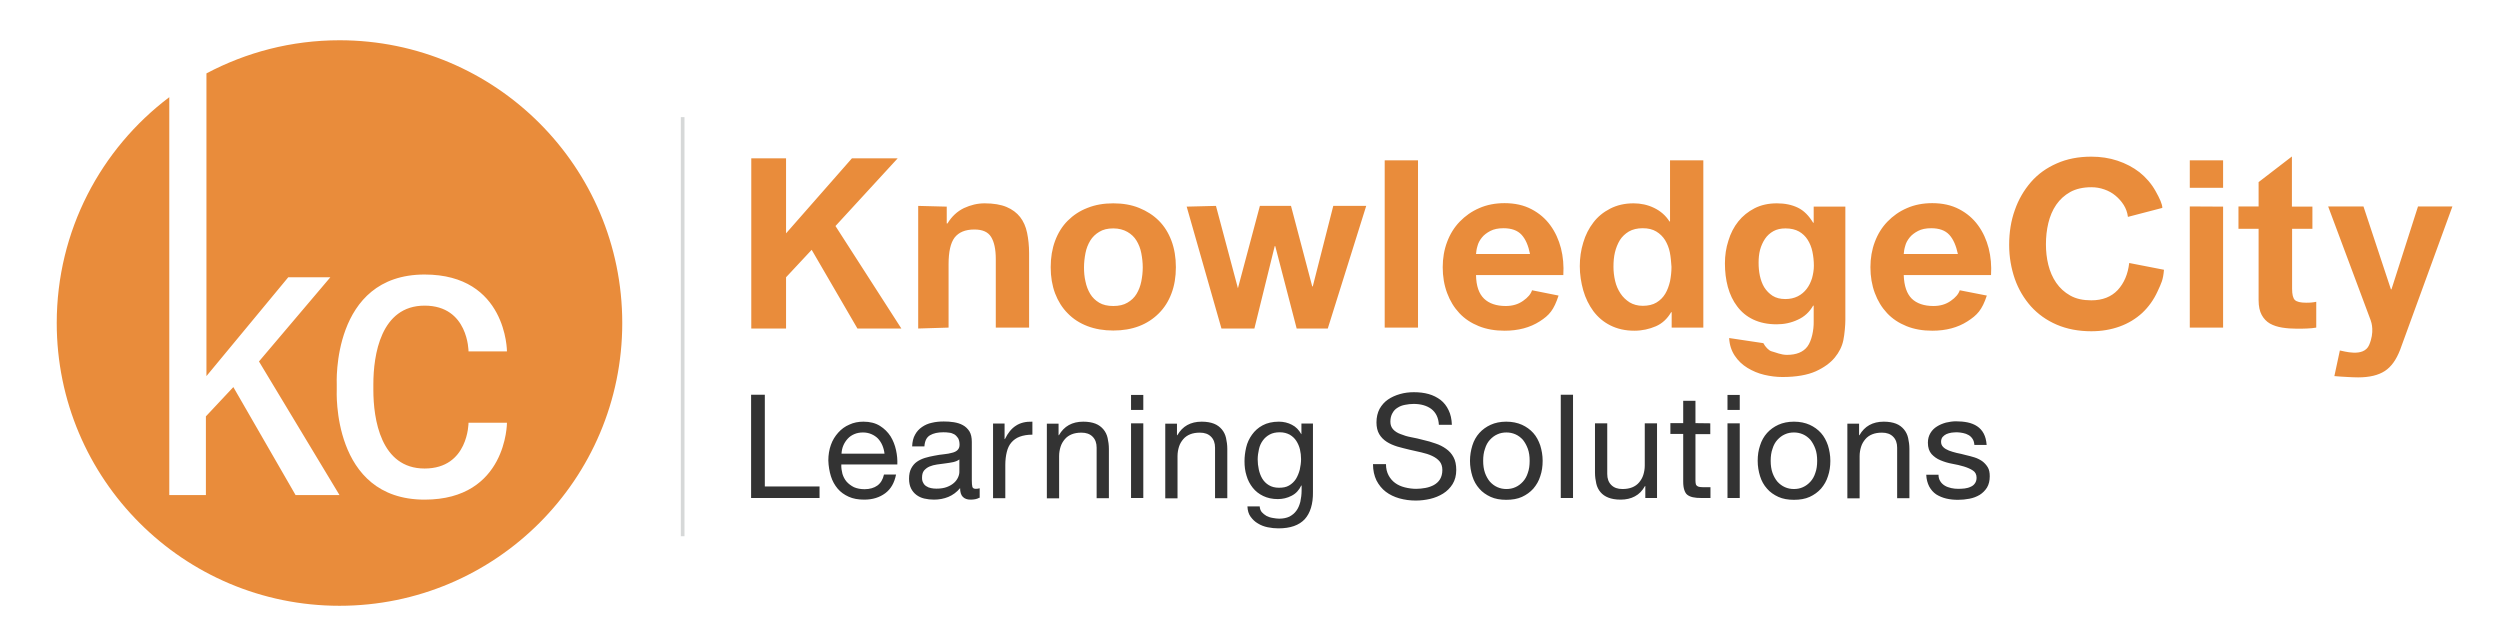
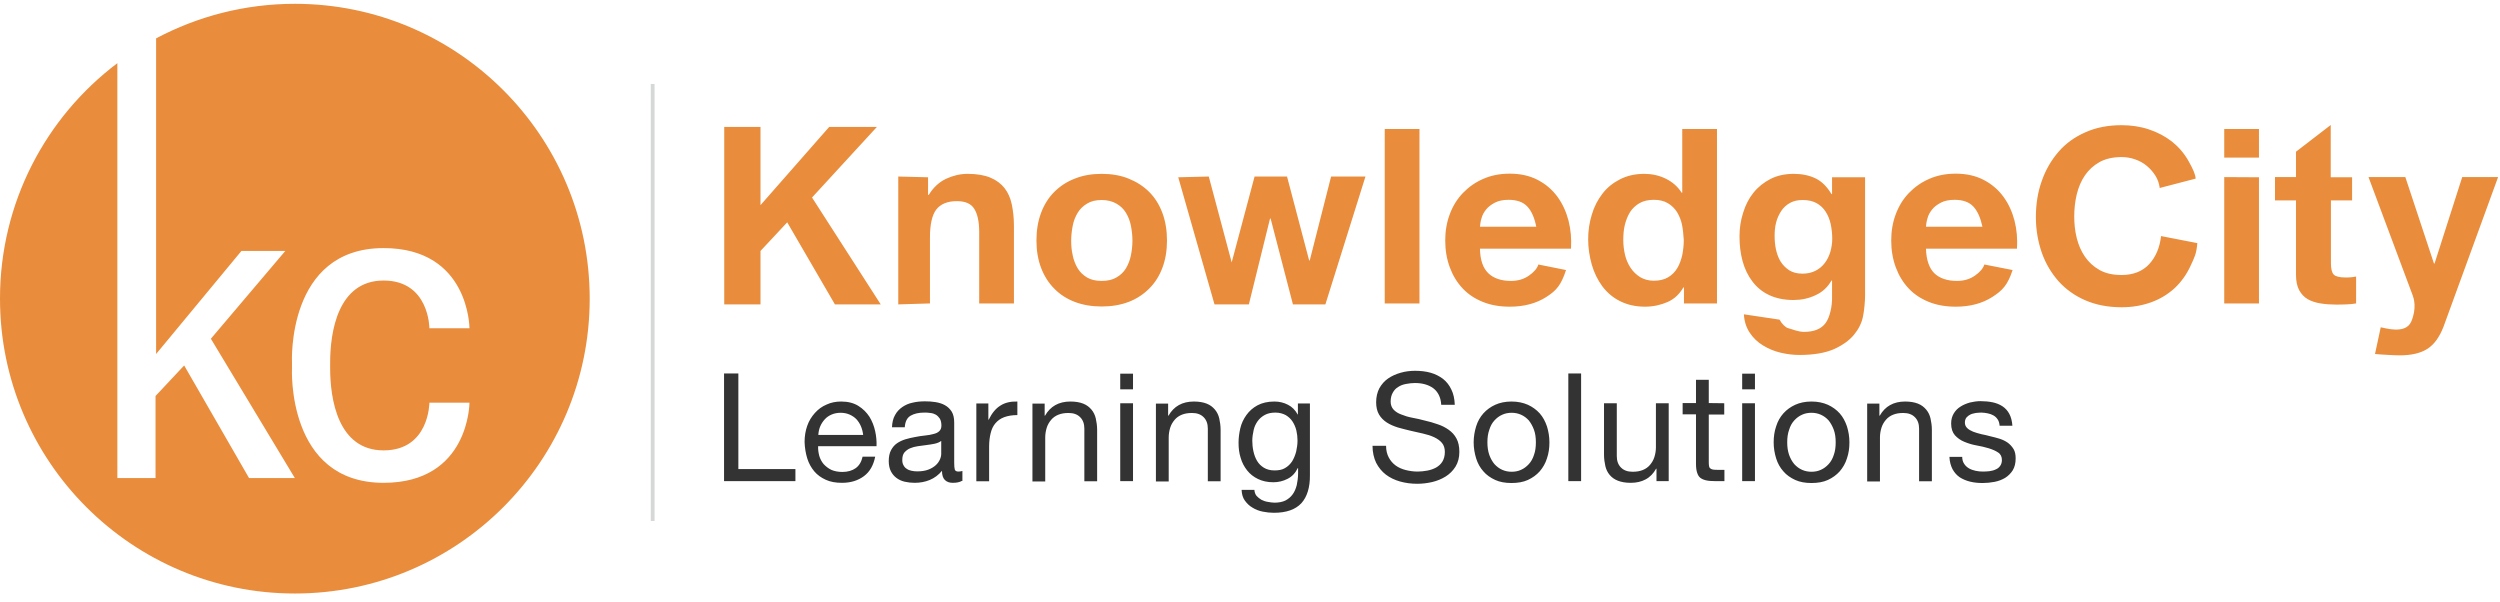
- <svg xmlns="http://www.w3.org/2000/svg" version="1.1" id="Layer_1" x="0" y="0" viewBox="0 0 1366 348" xml:space="preserve">
+ <svg xmlns="http://www.w3.org/2000/svg" version="1.1" id="Layer_1" x="0" y="0" viewBox="31 20 1310 315" xml:space="preserve">
  <style>
-     .st0{fill:#e98c3b}.st1{fill:#333}
+     .st0{fill:#e98c3b}
+     .st1{fill:#333}
  </style>
  <path class="st0" d="M185.5 22c-26.3 0-51 6.6-72.7 18.1v165.4l44.7-54h23l-39 46 44 73h-24l-34-59-15 16v43h-20V53.1C55.1 81.3 31 126.1 31 176.5 31 261.8 100.2 331 185.5 331S340 261.8 340 176.5 270.8 22 185.5 22zM232 256c24 0 24-25 24-25h21s0 42-45 42c-51 0-48-60-48-60v-3s-3-60 48-60c45 0 45 42 45 42h-21s0-25-24-25-28 27-28 43v3c0 16 4 43 28 43zM429.5 86.5v41l36-41h25l-34 37 36 56h-24l-25-43-14 15v28h-19v-93h19zM517.3 112.9v9.2h.4c2.3-3.8 5.3-6.6 9-8.4 3.7-1.7 7.4-2.6 11.3-2.6 4.9 0 8.9.7 12 2s5.6 3.2 7.4 5.5 3.1 5.2 3.8 8.6c.7 3.4 1.1 7.1 1.1 11.2V179h-18.2v-37.4c0-5.5-.9-9.5-2.6-12.2s-4.7-4-9.1-4c-5 0-8.5 1.5-10.8 4.4-2.2 2.9-3.3 7.8-3.3 14.5V179l-16.6.5v-67l15.6.4zM576.5 131.6c1.6-4.3 3.9-8 6.9-11s6.6-5.4 10.8-7c4.2-1.7 8.9-2.5 14.1-2.5s9.9.8 14.1 2.5 7.8 4 10.8 7 5.3 6.7 6.9 11 2.4 9.1 2.4 14.4-.8 10.1-2.4 14.3c-1.6 4.3-3.9 7.9-6.9 10.9s-6.6 5.4-10.8 7-8.9 2.4-14.1 2.4-9.9-.8-14.1-2.4-7.8-3.9-10.8-7c-3-3-5.3-6.7-6.9-10.9-1.6-4.3-2.4-9-2.4-14.3s.8-10.1 2.4-14.4zm16.6 22.2c.5 2.5 1.4 4.8 2.6 6.8s2.9 3.6 4.9 4.8 4.6 1.8 7.7 1.8 5.7-.6 7.7-1.8c2.1-1.2 3.8-2.8 5-4.8s2.1-4.3 2.6-6.8.8-5.1.8-7.7-.3-5.2-.8-7.8-1.4-4.8-2.6-6.8-2.9-3.6-5-4.8-4.7-1.9-7.7-1.9c-3.1 0-5.6.6-7.7 1.9-2 1.2-3.7 2.8-4.9 4.8s-2.1 4.2-2.6 6.8-.8 5.2-.8 7.8.2 5.1.8 7.7zM708.5 179.5l-11.7-45h-.3l-11.1 45h-18l-19-66.6 16-.4 12 45 12-45h17l11.6 44h.3l11.2-44h18l-21 67h-17zM774.8 87.6V179h-18.2V87.6h18.2zM810.9 163.2c2.7 2.6 6.7 4 11.8 4 3.7 0 6.8-.9 9.5-2.8 2.6-1.8 4.3-3.8 4.9-5.8l14.5 2.9c-2.6 7.9-5 10.7-10.3 14.1s-11.7 5.1-19.2 5.1c-5.2 0-9.9-.8-14.1-2.5s-7.7-4-10.6-7.1-5.1-6.7-6.7-11-2.4-9-2.4-14.1c0-4.9.8-9.6 2.4-13.8 1.6-4.3 3.9-8 6.9-11.1s6.5-5.6 10.7-7.4c4.1-1.8 8.7-2.7 13.8-2.7 5.6 0 10.5 1.1 14.7 3.3s7.6 5.1 10.3 8.8 4.6 7.9 5.8 12.5c1.2 4.7 1.6 9.6 1.3 14.7h-47.7c.1 6 1.6 10.2 4.4 12.9zm20.5-34.9c-2.2-2.4-5.5-3.6-9.9-3.6-2.9 0-5.3.5-7.2 1.5s-3.5 2.2-4.6 3.6c-1.2 1.5-2 3-2.4 4.6-.5 1.6-.7 3.1-.8 4.4H836c-.9-4.6-2.4-8.1-4.6-10.5zM913.1 170.6c-2.1 3.6-4.9 6.2-8.4 7.7s-7.4 2.4-11.7 2.4c-5 0-9.3-1-13.1-2.9s-6.8-4.5-9.3-7.8c-2.4-3.3-4.3-7.1-5.5-11.3-1.2-4.3-1.9-8.7-1.9-13.3 0-4.4.6-8.7 1.9-12.9 1.2-4.1 3.1-7.8 5.5-10.9 2.4-3.2 5.5-5.7 9.2-7.6s7.9-2.9 12.8-2.9c3.9 0 7.7.8 11.2 2.5s6.3 4.1 8.4 7.4h.3V87.6h18.2V179h-17.3v-8.4h-.3zm-.7-32.7c-.5-2.5-1.4-4.7-2.6-6.7-1.2-1.9-2.8-3.5-4.8-4.7s-4.4-1.8-7.4-1.8-5.5.6-7.6 1.8c-2 1.2-3.7 2.8-4.9 4.7-1.2 2-2.1 4.2-2.7 6.7s-.8 5.1-.8 7.9c0 2.6.3 5.1.9 7.7s1.6 4.8 2.9 6.8 3 3.6 5 4.9c2 1.2 4.4 1.9 7.2 1.9 3 0 5.5-.6 7.5-1.8s3.6-2.8 4.8-4.8 2-4.3 2.6-6.8c.5-2.6.8-5.2.8-7.9-.2-2.8-.4-5.4-.9-7.9zM1007.2 185.9c-.7 3.4-2.3 6.6-4.7 9.5s-5.8 5.4-10.4 7.5c-4.5 2-10.6 3.1-18.2 3.1-3.2 0-6.5-.4-9.9-1.2s-6.4-2.1-9.2-3.8-5.1-3.9-6.9-6.6-2.9-5.9-3.1-9.7l18.7 2.8c1 2 3 4 4.3 4.4 2.7.7 5.3 2 8.6 2 5.1 0 8.9-1.5 11.2-4.6s3.5-9 3.4-13.6V167h-.3c-2 3.5-4.8 6.1-8.4 7.7-3.6 1.7-7.4 2.5-11.5 2.5-5 0-9.2-.9-12.8-2.6s-6.5-4.1-8.8-7.2c-2.3-3-4-6.6-5.1-10.6-1.1-4.1-1.6-8.3-1.6-12.9 0-4.3.6-8.4 1.9-12.4 1.2-4 3-7.5 5.4-10.5s5.4-5.4 8.9-7.2 7.6-2.7 12.2-2.7c4.4 0 8.2.8 11.5 2.4s6 4.4 8.3 8.2h.3v-8.8h17.3v62c0 2.6-.4 7.6-1.1 11zm-24.9-24c2-1 3.6-2.4 4.9-4.1s2.2-3.6 2.9-5.8c.6-2.2 1-4.5 1-6.8 0-2.7-.3-5.3-.8-7.7s-1.4-4.6-2.6-6.5-2.8-3.4-4.7-4.5c-2-1.1-4.4-1.7-7.4-1.7-2.6 0-4.8.5-6.6 1.5s-3.4 2.4-4.6 4.2-2.1 3.8-2.7 6c-.6 2.3-.8 4.6-.8 7.1 0 2.4.2 4.8.7 7.1s1.3 4.5 2.4 6.3c1.2 1.9 2.7 3.4 4.5 4.6 1.9 1.2 4.2 1.8 7 1.8 2.6 0 4.8-.5 6.8-1.5zM1044.6 163.2c2.7 2.6 6.7 4 11.8 4 3.7 0 6.8-.9 9.5-2.8 2.6-1.8 4.3-3.8 4.9-5.8l14.8 2.9c-2.6 7.9-5.3 10.7-10.6 14.1s-11.7 5.1-19.2 5.1c-5.2 0-9.9-.8-14.1-2.5s-7.7-4-10.6-7.1-5.1-6.7-6.7-11-2.4-9-2.4-14.1c0-4.9.8-9.6 2.4-13.8 1.6-4.3 3.9-8 6.9-11.1s6.5-5.6 10.7-7.4c4.1-1.8 8.7-2.7 13.8-2.7 5.6 0 10.5 1.1 14.7 3.3s7.6 5.1 10.3 8.8 4.6 7.9 5.8 12.5c1.2 4.7 1.6 9.6 1.3 14.7h-47.7c.2 6 1.7 10.2 4.4 12.9zm20.5-34.9c-2.2-2.4-5.5-3.6-9.9-3.6-2.9 0-5.3.5-7.2 1.5s-3.5 2.2-4.6 3.6c-1.2 1.5-2 3-2.4 4.6-.5 1.6-.7 3.1-.8 4.4h29.6c-1-4.6-2.5-8.1-4.7-10.5zM1160.4 112c-1.2-1.9-2.7-3.6-4.5-5.1s-3.8-2.6-6.1-3.4-4.6-1.2-7.1-1.2c-4.5 0-8.4.9-11.5 2.6-3.2 1.8-5.7 4.1-7.7 7s-3.4 6.3-4.3 10c-.9 3.8-1.3 7.6-1.3 11.6 0 3.8.4 7.6 1.3 11.2s2.3 6.9 4.3 9.8 4.5 5.2 7.7 7 7 2.6 11.5 2.6c6.1 0 10.9-1.9 14.4-5.6 3.5-3.8 5.6-8.7 6.3-14.8l19 3.7c-.5 5.7-1.4 7.2-3.5 11.8s-4.9 8.5-8.4 11.8c-3.5 3.2-7.6 5.7-12.3 7.4s-9.9 2.6-15.5 2.6c-7 0-13.3-1.2-18.9-3.6s-10.3-5.8-14.1-10c-3.8-4.3-6.8-9.3-8.8-15-2-5.8-3.1-12-3.1-18.6 0-6.8 1-13.2 3.1-19 2-5.8 5-10.9 8.8-15.3s8.6-7.8 14.1-10.2c5.6-2.5 11.9-3.7 18.9-3.7 5 0 9.8.7 14.3 2.2s8.5 3.6 12 6.3c3.5 2.8 6.5 6.2 8.8 10.3s3.7 7.2 3.7 9.2l-18.8 4.9c-.3-2.4-1.1-4.6-2.3-6.5zM1196.5 102.6v-15h18.2v15h-18.2zm18.2 10.3V179h-18.2v-66.2l18.2.1zM1263.5 112.9V125h-11.1v32.8c0 3.1.5 5.1 1.5 6.1s3.1 1.5 6.1 1.5c1 0 2 0 2.9-.1s1.8-.2 2.7-.4V179c-1.5.3-3.2.4-5.1.5s-3.7.1-5.5.1c-2.8 0-5.5-.2-8-.6s-4.7-1.1-6.7-2.2c-1.9-1.1-3.4-2.7-4.5-4.7s-1.7-4.7-1.7-8.1v-39h-11v-12.2h11V99.5l18.2-14v27.4h11.2zM1303.1 202.7c-3.5 2.3-8.4 3.5-14.6 3.5-1.9 0-3.7-.1-5.6-.2-1.8-.1-5.6-.3-7.4-.5l3-14c1.7.2 13 4 16-3s1.3-12.3.8-13.6l-23.2-62.1h19.3l15 45.3h.3l14.5-45.3h18.8l-28.6 78.4c-2.1 5.4-4.8 9.2-8.3 11.5z" />
  <g>
    <path class="st1" d="M417.9 215.7v50.1h29.9v6.3h-37.4v-56.4h7.5zM483.7 269.5c-3.1 2.3-6.9 3.5-11.5 3.5-3.3 0-6.1-.5-8.5-1.6s-4.4-2.5-6-4.4-2.9-4.2-3.7-6.8-1.3-5.5-1.4-8.6c0-3.1.5-6 1.4-8.5.9-2.6 2.3-4.8 4-6.7s3.7-3.4 6.1-4.4c2.3-1.1 4.9-1.6 7.7-1.6 3.6 0 6.6.8 9 2.3s4.3 3.4 5.8 5.7c1.4 2.3 2.4 4.8 3 7.6.6 2.7.8 5.3.7 7.8h-30.6c-.1 1.8.2 3.5.6 5.1.5 1.6 1.2 3 2.3 4.3 1.1 1.2 2.4 2.2 4 3 1.6.7 3.6 1.1 5.8 1.1 2.8 0 5.2-.7 7-2s3-3.3 3.6-6h6.6c-.9 4.5-2.8 7.9-5.9 10.2zm-1.6-26.2c-.6-1.4-1.4-2.6-2.4-3.7-1-1-2.2-1.8-3.6-2.4s-2.9-.9-4.6-.9-3.3.3-4.7.9-2.6 1.4-3.6 2.5-1.8 2.3-2.4 3.7-.9 2.9-1 4.5h23.5c-.2-1.7-.6-3.2-1.2-4.6zM535 272c-1.2.7-2.8 1-4.8 1-1.7 0-3.1-.5-4.1-1.5s-1.5-2.6-1.5-4.8c-1.8 2.2-4 3.8-6.4 4.8s-5.1 1.5-7.9 1.5c-1.8 0-3.6-.2-5.3-.6s-3.1-1.1-4.3-2-2.2-2.1-2.9-3.5-1.1-3.2-1.1-5.3c0-2.3.4-4.2 1.2-5.7s1.8-2.7 3.1-3.6 2.8-1.6 4.4-2.1c1.7-.5 3.4-.9 5.1-1.2 1.8-.4 3.6-.6 5.3-.8s3.1-.4 4.4-.8c1.3-.3 2.3-.8 3-1.5s1.1-1.6 1.1-2.9c0-1.5-.3-2.7-.8-3.6-.6-.9-1.3-1.6-2.1-2.1-.9-.5-1.8-.8-2.9-.9-1.1-.2-2.1-.2-3.2-.2-2.8 0-5.2.5-7.1 1.6s-2.9 3.1-3.1 6.1h-6.7c.1-2.5.6-4.7 1.6-6.4.9-1.7 2.2-3.1 3.8-4.2s3.4-1.9 5.4-2.3c2-.5 4.2-.7 6.5-.7 1.8 0 3.7.1 5.5.4s3.5.8 4.9 1.6c1.5.8 2.7 2 3.6 3.4.9 1.5 1.3 3.4 1.3 5.8v21c0 1.6.1 2.7.3 3.5.2.7.8 1.1 1.9 1.1.6 0 1.3-.1 2.1-.3v5.2h-.3zm-10.9-20.9c-.8.6-1.9 1.1-3.3 1.4s-2.8.5-4.3.7l-4.5.6c-1.5.2-2.9.6-4.1 1.1s-2.2 1.3-3 2.2c-.8 1-1.1 2.3-1.1 4 0 1.1.2 2 .7 2.8.4.8 1 1.4 1.7 1.8.7.5 1.5.8 2.5 1 .9.2 1.9.3 3 .3 2.2 0 4.1-.3 5.7-.9s2.9-1.4 3.9-2.3 1.7-1.9 2.2-3 .7-2.1.7-3v-6.7h-.1zM548.9 231.3v8.6h.2c1.6-3.3 3.6-5.8 6-7.3 2.4-1.6 5.4-2.3 9-2.2v7.1c-2.7 0-5 .4-6.9 1.1s-3.4 1.8-4.6 3.2-2 3.1-2.5 5.2c-.5 2-.8 4.4-.8 7v18.2h-6.7v-40.8h6.3v-.1zM578.4 231.3v6.5h.2c2.8-4.9 7.2-7.4 13.3-7.4 2.7 0 4.9.4 6.7 1.1s3.2 1.8 4.3 3.1 1.9 2.9 2.3 4.7.7 3.8.7 6v26.9h-6.7v-27.6c0-2.5-.7-4.5-2.2-6s-3.5-2.2-6.1-2.2c-2.1 0-3.8.3-5.3.9s-2.8 1.5-3.8 2.7-1.8 2.5-2.3 4.1-.8 3.3-.8 5.1v23.1H572v-40.8h6.4v-.2zM618 224v-8.2h6.7v8.2H618zm6.7 7.3v40.8H618v-40.8h6.7zM643.1 231.3v6.5h.2c2.8-4.9 7.2-7.4 13.3-7.4 2.7 0 4.9.4 6.7 1.1s3.2 1.8 4.3 3.1 1.9 2.9 2.3 4.7.7 3.8.7 6v26.9h-6.7v-27.6c0-2.5-.7-4.5-2.2-6s-3.5-2.2-6.1-2.2c-2.1 0-3.8.3-5.3.9s-2.8 1.5-3.8 2.7-1.8 2.5-2.3 4.1-.8 3.3-.8 5.1v23.1h-6.7v-40.8h6.4v-.2zM712.9 283.7c-3.1 3.3-7.8 5-14.4 5-1.9 0-3.8-.2-5.8-.6s-3.8-1.1-5.4-2.1c-1.6-.9-2.9-2.2-4-3.7s-1.6-3.4-1.7-5.6h6.7c.1 1.2.4 2.2 1.1 3.1.7.8 1.6 1.5 2.6 2.1 1 .5 2.1.9 3.4 1.1 1.2.2 2.4.4 3.5.4 2.2 0 4.1-.4 5.6-1.1 1.5-.8 2.8-1.8 3.8-3.2 1-1.3 1.7-3 2.2-4.9.4-1.9.7-4 .7-6.2v-2.7h-.2c-1.2 2.5-2.9 4.4-5.3 5.6-2.3 1.2-4.8 1.8-7.5 1.8-3.1 0-5.7-.6-8-1.7s-4.2-2.6-5.7-4.5-2.7-4.1-3.4-6.6c-.8-2.5-1.1-5.1-1.1-7.9 0-2.4.3-4.9.9-7.5s1.7-4.9 3.2-7 3.4-3.8 5.8-5.1 5.4-2 8.9-2c2.6 0 5 .6 7.1 1.7 2.2 1.1 3.8 2.8 5.1 5.1h.1v-5.8h6.3v37.4c.1 6.6-1.5 11.6-4.5 14.9zm-8.6-18.4c1.6-.9 2.8-2.1 3.8-3.6.9-1.5 1.6-3.2 2.1-5.1.4-1.9.7-3.8.7-5.7 0-1.8-.2-3.6-.6-5.3s-1.1-3.3-2-4.7-2.1-2.5-3.6-3.4c-1.5-.8-3.3-1.3-5.4-1.3-2.2 0-4 .4-5.5 1.2s-2.8 1.9-3.8 3.3-1.7 2.9-2.1 4.7-.7 3.7-.7 5.6c0 1.8.2 3.7.6 5.5s1 3.5 1.9 5 2.1 2.7 3.6 3.6 3.3 1.4 5.5 1.4 4-.3 5.5-1.2zM782 223.4c-2.5-1.8-5.7-2.7-9.6-2.7-1.6 0-3.1.2-4.7.5s-2.9.8-4.1 1.6c-1.2.7-2.1 1.7-2.8 3-.7 1.2-1.1 2.8-1.1 4.6 0 1.7.5 3.1 1.5 4.2s2.4 2 4.1 2.6c1.7.7 3.6 1.3 5.8 1.7s4.4.9 6.6 1.5c2.2.5 4.4 1.1 6.6 1.9 2.2.7 4.1 1.7 5.8 2.9s3.1 2.7 4.1 4.6c1 1.8 1.5 4.2 1.5 7 0 3-.7 5.6-2 7.7s-3.1 3.9-5.2 5.2-4.5 2.3-7.1 2.9-5.2.9-7.8.9c-3.2 0-6.1-.4-9-1.2-2.8-.8-5.3-2-7.4-3.6s-3.8-3.7-5.1-6.2c-1.2-2.5-1.9-5.5-1.9-8.9h7.1c0 2.4.5 4.4 1.4 6.1s2.1 3.1 3.6 4.2 3.3 1.9 5.3 2.4 4.1.8 6.2.8c1.7 0 3.4-.2 5.1-.5s3.3-.9 4.6-1.6c1.4-.8 2.5-1.8 3.3-3.1s1.3-3 1.3-5.1c0-1.9-.5-3.5-1.5-4.7s-2.4-2.2-4.1-3-3.6-1.4-5.8-1.9l-6.6-1.5c-2.2-.5-4.4-1.1-6.6-1.7-2.2-.7-4.1-1.5-5.8-2.6s-3.1-2.5-4.1-4.2-1.5-3.9-1.5-6.4c0-2.8.6-5.3 1.7-7.4 1.2-2.1 2.7-3.8 4.6-5.1s4.1-2.3 6.6-3c2.4-.7 5-1 7.5-1 2.9 0 5.6.3 8.1 1s4.6 1.8 6.5 3.2c1.9 1.5 3.3 3.3 4.4 5.6 1.1 2.2 1.7 4.9 1.8 8h-7.1c-.2-3.9-1.7-6.8-4.2-8.7zM804.5 243.4c.8-2.6 2.1-4.9 3.8-6.8s3.8-3.4 6.2-4.5 5.3-1.7 8.5-1.7c3.3 0 6.1.6 8.6 1.7 2.4 1.1 4.5 2.6 6.2 4.5s2.9 4.2 3.8 6.8c.8 2.6 1.3 5.4 1.3 8.4s-.4 5.8-1.3 8.4c-.8 2.6-2.1 4.8-3.8 6.8-1.7 1.9-3.8 3.4-6.2 4.5s-5.3 1.6-8.6 1.6c-3.2 0-6.1-.5-8.5-1.6s-4.6-2.6-6.2-4.5c-1.7-1.9-3-4.2-3.8-6.8s-1.3-5.4-1.3-8.4.5-5.8 1.3-8.4zm6.9 15c.7 1.9 1.6 3.5 2.7 4.8 1.2 1.3 2.5 2.3 4.1 3s3.2 1 4.9 1 3.4-.3 4.9-1c1.6-.7 2.9-1.7 4.1-3s2.1-2.9 2.7-4.8c.7-1.9 1-4.1 1-6.6s-.3-4.7-1-6.6-1.6-3.5-2.7-4.9c-1.2-1.3-2.5-2.3-4.1-3s-3.2-1-4.9-1-3.4.3-4.9 1c-1.6.7-2.9 1.7-4.1 3s-2.1 2.9-2.7 4.9c-.7 1.9-1 4.1-1 6.6 0 2.4.3 4.6 1 6.6zM859.5 215.7v56.4h-6.7v-56.4h6.7zM899 272.1v-6.5h-.2c-1.4 2.5-3.2 4.4-5.5 5.6-2.2 1.2-4.8 1.8-7.8 1.8-2.7 0-4.9-.4-6.7-1.1s-3.2-1.7-4.3-3-1.9-2.9-2.3-4.7-.7-3.8-.7-6v-26.9h6.7V259c0 2.5.7 4.5 2.2 6s3.5 2.2 6.1 2.2c2.1 0 3.8-.3 5.3-.9s2.8-1.5 3.8-2.7 1.8-2.5 2.3-4.1.8-3.3.8-5.1v-23.1h6.7v40.8H899zM934.5 231.3v5.9h-8.1v25.4c0 .8.1 1.4.2 1.9s.4.8.8 1.1.9.4 1.5.5c.7.1 1.5.1 2.6.1h3.1v5.9h-5.1c-1.7 0-3.2-.1-4.5-.4s-2.2-.7-3-1.3-1.3-1.5-1.7-2.7-.6-2.7-.6-4.6v-26h-7v-5.9h7V219h6.7v12.2l8.1.1zM943.9 224v-8.2h6.7v8.2h-6.7zm6.7 7.3v40.8h-6.7v-40.8h6.7zM961.7 243.4c.8-2.6 2.1-4.9 3.8-6.8s3.8-3.4 6.2-4.5 5.3-1.7 8.5-1.7c3.3 0 6.1.6 8.6 1.7 2.4 1.1 4.5 2.6 6.2 4.5s2.9 4.2 3.8 6.8c.8 2.6 1.3 5.4 1.3 8.4s-.4 5.8-1.3 8.4c-.8 2.6-2.1 4.8-3.8 6.8-1.7 1.9-3.8 3.4-6.2 4.5s-5.3 1.6-8.6 1.6c-3.2 0-6.1-.5-8.5-1.6s-4.6-2.6-6.2-4.5c-1.7-1.9-3-4.2-3.8-6.8s-1.3-5.4-1.3-8.4.4-5.8 1.3-8.4zm6.8 15c.7 1.9 1.6 3.5 2.7 4.8 1.2 1.3 2.5 2.3 4.1 3s3.2 1 4.9 1 3.4-.3 4.9-1c1.6-.7 2.9-1.7 4.1-3s2.1-2.9 2.7-4.8c.7-1.9 1-4.1 1-6.6s-.3-4.7-1-6.6-1.6-3.5-2.7-4.9c-1.2-1.3-2.5-2.3-4.1-3s-3.2-1-4.9-1-3.4.3-4.9 1c-1.6.7-2.9 1.7-4.1 3s-2.1 2.9-2.7 4.9c-.7 1.9-1 4.1-1 6.6 0 2.4.3 4.6 1 6.6zM1015.8 231.3v6.5h.2c2.8-4.9 7.2-7.4 13.3-7.4 2.7 0 4.9.4 6.7 1.1s3.2 1.8 4.3 3.1 1.9 2.9 2.3 4.7.7 3.8.7 6v26.9h-6.7v-27.6c0-2.5-.7-4.5-2.2-6s-3.5-2.2-6.1-2.2c-2.1 0-3.8.3-5.3.9s-2.8 1.5-3.8 2.7-1.8 2.5-2.3 4.1-.8 3.3-.8 5.1v23.1h-6.7v-40.8h6.4v-.2zM1060.2 263c.6 1 1.5 1.8 2.5 2.4s2.2 1 3.5 1.3 2.6.4 4 .4c1.1 0 2.2-.1 3.3-.2 1.2-.2 2.2-.4 3.2-.9 1-.4 1.8-1 2.4-1.9.6-.8.9-1.9.9-3.1 0-1.7-.7-3.1-2-3.9-1.3-.9-3-1.6-4.9-2.2-2-.6-4.1-1.1-6.4-1.5s-4.5-1.1-6.4-1.9c-2-.8-3.6-2-4.9-3.4-1.3-1.5-2-3.5-2-6.2 0-2.1.5-3.8 1.4-5.3s2.1-2.7 3.6-3.6c1.4-.9 3.1-1.6 4.9-2.1 1.8-.4 3.6-.7 5.4-.7 2.3 0 4.4.2 6.4.6 1.9.4 3.7 1.1 5.2 2.1s2.7 2.3 3.6 4 1.4 3.7 1.6 6.2h-6.7c-.1-1.3-.4-2.4-1-3.3s-1.3-1.6-2.2-2.1-1.9-.9-3-1.1-2.2-.4-3.3-.4c-1 0-2 .1-3 .2-1 .2-2 .4-2.8.8s-1.5.9-2.1 1.6c-.5.7-.8 1.5-.8 2.6 0 1.2.4 2.1 1.2 2.9s1.9 1.4 3.1 1.9c1.3.5 2.7.9 4.3 1.3 1.6.3 3.2.7 4.7 1.1 1.7.4 3.3.8 4.9 1.3s3 1.2 4.3 2.1c1.2.9 2.2 2 3 3.3s1.1 3 1.1 4.9c0 2.5-.5 4.5-1.5 6.2-1 1.6-2.4 3-4 4-1.7 1-3.5 1.7-5.6 2.1s-4.1.6-6.2.6c-2.3 0-4.4-.2-6.5-.7s-3.9-1.3-5.5-2.3c-1.6-1.1-2.8-2.5-3.8-4.3-.9-1.8-1.5-3.9-1.6-6.4h6.7c0 1.3.3 2.6 1 3.6z" />
  </g>
  <path d="M372 64h2v229h-2V64z" fill="#d6d8d8" />
</svg>
